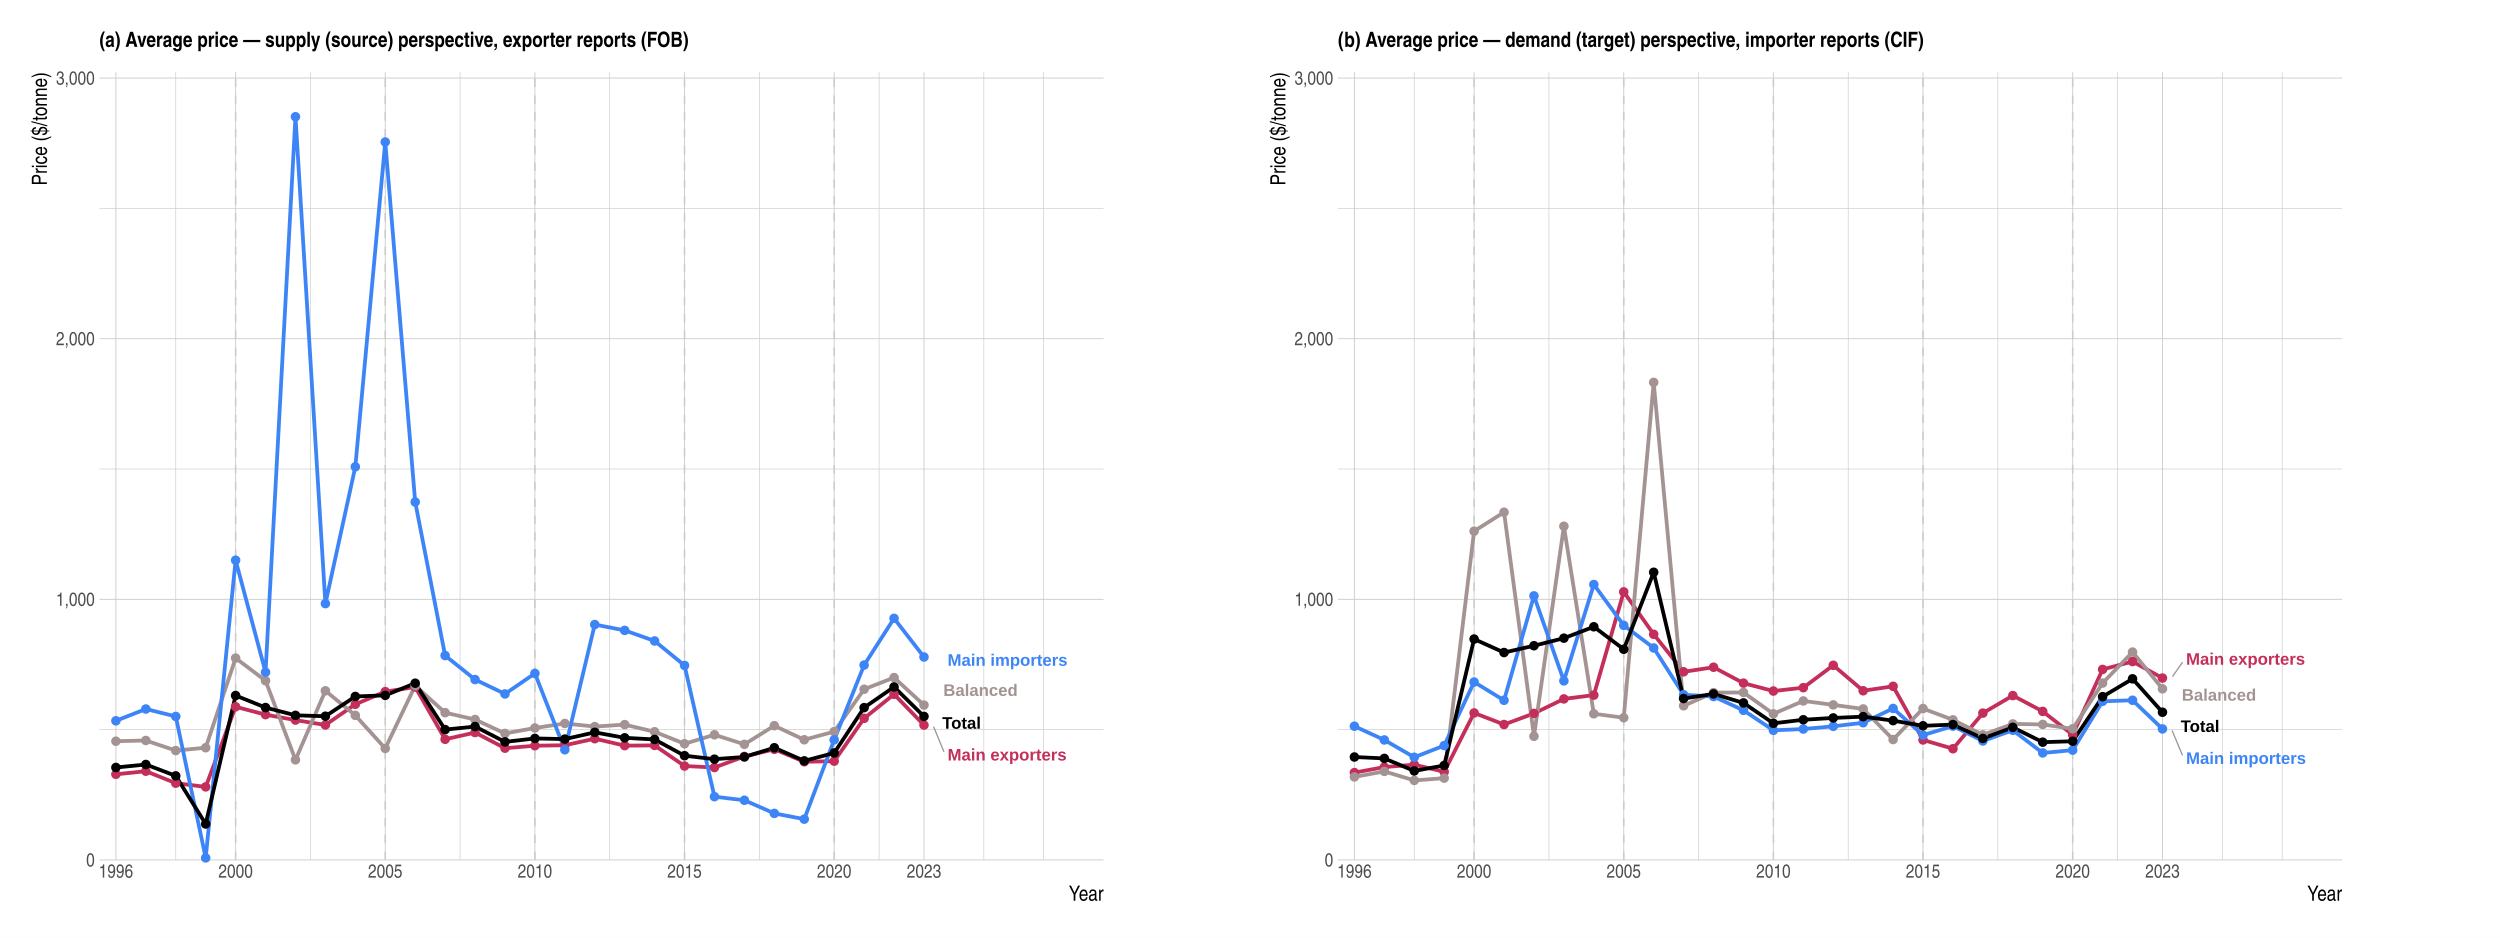
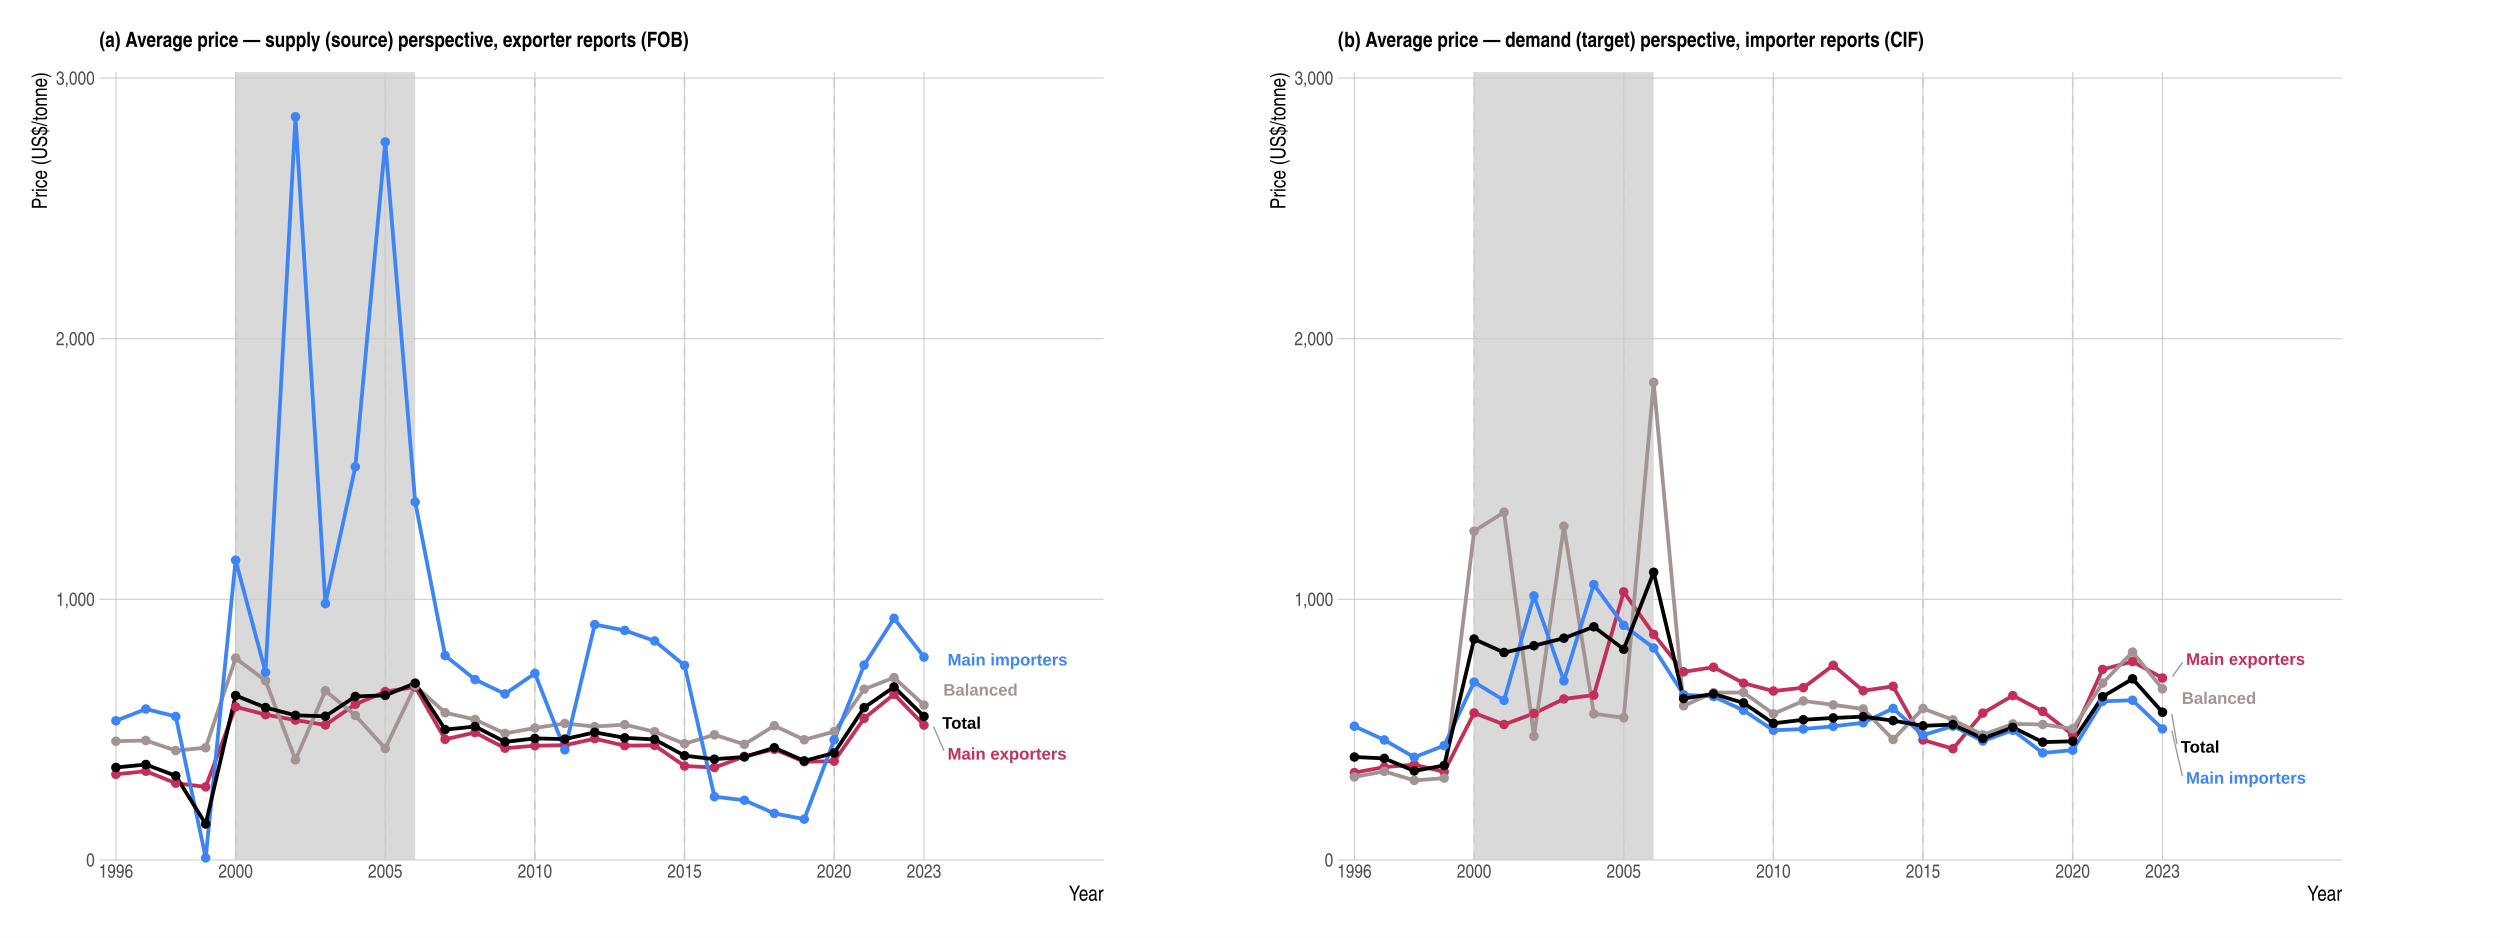
<svg xmlns="http://www.w3.org/2000/svg" class="svglite" width="1190.40pt" height="446.40pt" viewBox="0 0 1190.40 446.40">
  <defs>
    <style type="text/css">
    .svglite line, .svglite polyline, .svglite polygon, .svglite path, .svglite rect, .svglite circle {
      fill: none;
      stroke: #000000;
      stroke-linecap: round;
      stroke-linejoin: round;
      stroke-miterlimit: 10.00;
    }
    .svglite text {
      white-space: pre;
    }
  </style>
  </defs>
  <rect width="100%" height="100%" style="stroke: none; fill: #FFFFFF;" />
  <defs>
    <clipPath id="cpMC4wMHwxMTkwLjQwfDAuMDB8NDQ2LjQw">
      <rect x="0.00" y="0.00" width="1190.40" height="446.40" />
    </clipPath>
  </defs>
  <g clip-path="url(#cpMC4wMHwxMTkwLjQwfDAuMDB8NDQ2LjQw)">
    <rect x="0.00" y="0.00" width="1190.40" height="446.40" style="stroke-width: 1.07; stroke: #FFFFFF; fill: #FFFFFF;" />
  </g>
  <defs>
    <clipPath id="cpNDcuMzV8MTExNS4xOHwzNC4zNnw0MDkuNDY=">
      <rect x="47.35" y="34.36" width="1067.83" height="375.10" />
    </clipPath>
  </defs>
  <g clip-path="url(#cpNDcuMzV8MTExNS4xOHwzNC4zNnw0MDkuNDY=)">
</g>
  <g clip-path="url(#cpMC4wMHwxMTkwLjQwfDAuMDB8NDQ2LjQw)">
</g>
  <defs>
    <clipPath id="cpNS40OHw1OTUuMjB8NS40OHw0NDAuOTI=">
      <rect x="5.48" y="5.48" width="589.72" height="435.44" />
    </clipPath>
  </defs>
  <g clip-path="url(#cpNS40OHw1OTUuMjB8NS40OHw0NDAuOTI=)">
</g>
  <g clip-path="url(#cpMC4wMHwxMTkwLjQwfDAuMDB8NDQ2LjQw)">
</g>
  <defs>
    <clipPath id="cpNTk1LjIwfDExODQuOTJ8NS40OHw0NDAuOTI=">
      <rect x="595.20" y="5.48" width="589.72" height="435.44" />
    </clipPath>
  </defs>
  <g clip-path="url(#cpNTk1LjIwfDExODQuOTJ8NS40OHw0NDAuOTI=)">
</g>
  <g clip-path="url(#cpMC4wMHwxMTkwLjQwfDAuMDB8NDQ2LjQw)">
-     <polyline points="47.35,347.41 525.46,347.41 " style="stroke-width: 0.32; stroke: #CCCCCC; stroke-linecap: butt;" />
-     <polyline points="47.35,223.32 525.46,223.32 " style="stroke-width: 0.32; stroke: #CCCCCC; stroke-linecap: butt;" />
-     <polyline points="47.35,99.23 525.46,99.23 " style="stroke-width: 0.32; stroke: #CCCCCC; stroke-linecap: butt;" />
-     <polyline points="83.69,409.46 83.69,34.36 " style="stroke-width: 0.32; stroke: #CCCCCC; stroke-linecap: butt;" />
-     <polyline points="147.82,409.46 147.82,34.36 " style="stroke-width: 0.32; stroke: #CCCCCC; stroke-linecap: butt;" />
-     <polyline points="219.07,409.46 219.07,34.36 " style="stroke-width: 0.32; stroke: #CCCCCC; stroke-linecap: butt;" />
-     <polyline points="290.32,409.46 290.32,34.36 " style="stroke-width: 0.32; stroke: #CCCCCC; stroke-linecap: butt;" />
-     <polyline points="361.58,409.46 361.58,34.36 " style="stroke-width: 0.32; stroke: #CCCCCC; stroke-linecap: butt;" />
-     <polyline points="418.58,409.46 418.58,34.36 " style="stroke-width: 0.32; stroke: #CCCCCC; stroke-linecap: butt;" />
-     <polyline points="468.46,409.46 468.46,34.36 " style="stroke-width: 0.32; stroke: #CCCCCC; stroke-linecap: butt;" />
-     <polyline points="496.96,409.46 496.96,34.36 " style="stroke-width: 0.32; stroke: #CCCCCC; stroke-linecap: butt;" />
-     <polyline points="47.35,409.46 525.46,409.46 " style="stroke-width: 0.43; stroke: #CCCCCC; stroke-linecap: butt;" />
-     <polyline points="47.35,285.37 525.46,285.37 " style="stroke-width: 0.43; stroke: #CCCCCC; stroke-linecap: butt;" />
-     <polyline points="47.35,161.27 525.46,161.27 " style="stroke-width: 0.43; stroke: #CCCCCC; stroke-linecap: butt;" />
-     <polyline points="47.35,37.18 525.46,37.18 " style="stroke-width: 0.43; stroke: #CCCCCC; stroke-linecap: butt;" />
-     <polyline points="55.19,409.46 55.19,34.36 " style="stroke-width: 0.43; stroke: #CCCCCC; stroke-linecap: butt;" />
-     <polyline points="112.19,409.46 112.19,34.36 " style="stroke-width: 0.43; stroke: #CCCCCC; stroke-linecap: butt;" />
-     <polyline points="183.44,409.46 183.44,34.36 " style="stroke-width: 0.43; stroke: #CCCCCC; stroke-linecap: butt;" />
-     <polyline points="254.70,409.46 254.70,34.36 " style="stroke-width: 0.43; stroke: #CCCCCC; stroke-linecap: butt;" />
-     <polyline points="325.95,409.46 325.95,34.36 " style="stroke-width: 0.43; stroke: #CCCCCC; stroke-linecap: butt;" />
-     <polyline points="397.21,409.46 397.21,34.36 " style="stroke-width: 0.43; stroke: #CCCCCC; stroke-linecap: butt;" />
-     <polyline points="439.96,409.46 439.96,34.36 " style="stroke-width: 0.43; stroke: #CCCCCC; stroke-linecap: butt;" />
+     <rect x="112.19" y="34.36" width="85.50" height="375.10" style="stroke-width: 1.07; stroke: none; stroke-linecap: butt; stroke-linejoin: miter; fill: #D9D9D9;" />
+     <line x1="47.35" y1="409.46" x2="525.46" y2="409.46" style="stroke-width: 0.53; stroke: #CCCCCC; stroke-linecap: butt;" />
+     <line x1="47.35" y1="285.37" x2="525.46" y2="285.37" style="stroke-width: 0.53; stroke: #CCCCCC; stroke-linecap: butt;" />
+     <line x1="47.35" y1="161.27" x2="525.46" y2="161.27" style="stroke-width: 0.53; stroke: #CCCCCC; stroke-linecap: butt;" />
+     <line x1="47.35" y1="37.18" x2="525.46" y2="37.18" style="stroke-width: 0.53; stroke: #CCCCCC; stroke-linecap: butt;" />
+     <line x1="55.19" y1="409.46" x2="55.19" y2="34.36" style="stroke-width: 0.53; stroke: #CCCCCC; stroke-linecap: butt;" />
+     <line x1="112.19" y1="409.46" x2="112.19" y2="34.36" style="stroke-width: 0.53; stroke: #CCCCCC; stroke-linecap: butt;" />
+     <line x1="183.44" y1="409.46" x2="183.44" y2="34.36" style="stroke-width: 0.53; stroke: #CCCCCC; stroke-linecap: butt;" />
+     <line x1="254.70" y1="409.46" x2="254.70" y2="34.36" style="stroke-width: 0.53; stroke: #CCCCCC; stroke-linecap: butt;" />
+     <line x1="325.95" y1="409.46" x2="325.95" y2="34.36" style="stroke-width: 0.53; stroke: #CCCCCC; stroke-linecap: butt;" />
+     <line x1="397.21" y1="409.46" x2="397.21" y2="34.36" style="stroke-width: 0.53; stroke: #CCCCCC; stroke-linecap: butt;" />
+     <line x1="439.96" y1="409.46" x2="439.96" y2="34.36" style="stroke-width: 0.53; stroke: #CCCCCC; stroke-linecap: butt;" />
    <line x1="112.19" y1="409.46" x2="112.19" y2="34.36" style="stroke-width: 0.75; stroke: #CCCCCC; stroke-dasharray: 4.00,4.00; stroke-linecap: butt;" />
    <line x1="183.44" y1="409.46" x2="183.44" y2="34.36" style="stroke-width: 0.75; stroke: #CCCCCC; stroke-dasharray: 4.00,4.00; stroke-linecap: butt;" />
    <line x1="254.70" y1="409.46" x2="254.70" y2="34.36" style="stroke-width: 0.75; stroke: #CCCCCC; stroke-dasharray: 4.00,4.00; stroke-linecap: butt;" />
    <line x1="325.95" y1="409.46" x2="325.95" y2="34.36" style="stroke-width: 0.75; stroke: #CCCCCC; stroke-dasharray: 4.00,4.00; stroke-linecap: butt;" />
    <line x1="397.21" y1="409.46" x2="397.21" y2="34.36" style="stroke-width: 0.75; stroke: #CCCCCC; stroke-dasharray: 4.00,4.00; stroke-linecap: butt;" />
    <polyline points="55.19,368.68 69.44,367.21 83.69,372.92 97.94,374.68 112.19,336.54 126.44,340.29 140.69,342.87 154.94,345.21 169.19,335.35 183.44,329.33 197.70,327.13 211.95,352.02 226.20,348.80 240.45,356.26 254.70,355.08 268.95,354.85 283.20,351.74 297.45,355.04 311.70,354.93 325.95,364.75 340.20,365.46 354.45,360.20 368.70,356.76 382.95,362.72 397.21,362.44 411.46,342.04 425.71,330.58 439.96,345.25 " style="stroke-width: 1.81; stroke: #C32E5A; stroke-linecap: butt;" />
    <polyline points="55.19,352.94 69.44,352.58 83.69,357.40 97.94,356.03 112.19,313.36 126.44,324.13 140.69,361.80 154.94,328.93 169.19,340.63 183.44,356.37 197.70,326.50 211.95,339.35 226.20,342.60 240.45,349.24 254.70,346.64 268.95,344.48 283.20,345.97 297.45,345.03 311.70,348.43 325.95,354.15 340.20,349.87 354.45,354.42 368.70,345.55 382.95,352.25 397.21,348.35 411.46,328.19 425.71,322.64 439.96,335.74 " style="stroke-width: 1.81; stroke: #A49393; stroke-linecap: butt;" />
    <polyline points="55.19,343.22 69.44,337.60 83.69,341.15 97.94,408.49 112.19,266.75 126.44,320.10 140.69,55.59 154.94,287.42 169.19,222.27 183.44,67.61 197.70,239.03 211.95,312.15 226.20,323.58 240.45,330.42 254.70,320.65 268.95,357.00 283.20,297.39 297.45,300.17 311.70,305.20 325.95,316.85 340.20,379.35 354.45,381.05 368.70,387.31 382.95,390.05 397.21,352.28 411.46,316.69 425.71,294.43 439.96,312.84 " style="stroke-width: 1.81; stroke: #3D85F7; stroke-linecap: butt;" />
    <polyline points="55.19,365.44 69.44,364.02 83.69,369.44 97.94,392.35 112.19,331.18 126.44,336.91 140.69,340.62 154.94,341.04 169.19,331.62 183.44,331.11 197.70,325.32 211.95,347.41 226.20,345.94 240.45,353.25 254.70,351.61 268.95,351.93 283.20,348.72 297.45,351.32 311.70,352.10 325.95,359.83 340.20,361.49 354.45,360.43 368.70,356.05 382.95,362.29 397.21,358.53 411.46,336.95 425.71,327.09 439.96,341.12 " style="stroke-width: 1.81; stroke-linecap: butt;" />
    <circle cx="55.19" cy="368.68" r="2.27" style="stroke-width: 0.71; stroke: none; fill: #C32E5A;" />
    <circle cx="69.44" cy="367.21" r="2.27" style="stroke-width: 0.71; stroke: none; fill: #C32E5A;" />
    <circle cx="83.69" cy="372.92" r="2.27" style="stroke-width: 0.71; stroke: none; fill: #C32E5A;" />
    <circle cx="97.94" cy="374.68" r="2.27" style="stroke-width: 0.71; stroke: none; fill: #C32E5A;" />
    <circle cx="112.19" cy="336.54" r="2.27" style="stroke-width: 0.71; stroke: none; fill: #C32E5A;" />
    <circle cx="126.44" cy="340.29" r="2.27" style="stroke-width: 0.71; stroke: none; fill: #C32E5A;" />
    <circle cx="140.69" cy="342.87" r="2.27" style="stroke-width: 0.71; stroke: none; fill: #C32E5A;" />
    <circle cx="154.94" cy="345.21" r="2.27" style="stroke-width: 0.71; stroke: none; fill: #C32E5A;" />
    <circle cx="169.19" cy="335.35" r="2.27" style="stroke-width: 0.71; stroke: none; fill: #C32E5A;" />
    <circle cx="183.44" cy="329.33" r="2.27" style="stroke-width: 0.71; stroke: none; fill: #C32E5A;" />
    <circle cx="197.70" cy="327.13" r="2.27" style="stroke-width: 0.71; stroke: none; fill: #C32E5A;" />
    <circle cx="211.95" cy="352.02" r="2.27" style="stroke-width: 0.71; stroke: none; fill: #C32E5A;" />
    <circle cx="226.20" cy="348.80" r="2.27" style="stroke-width: 0.71; stroke: none; fill: #C32E5A;" />
    <circle cx="240.45" cy="356.26" r="2.27" style="stroke-width: 0.71; stroke: none; fill: #C32E5A;" />
    <circle cx="254.70" cy="355.08" r="2.27" style="stroke-width: 0.71; stroke: none; fill: #C32E5A;" />
    <circle cx="268.95" cy="354.85" r="2.27" style="stroke-width: 0.71; stroke: none; fill: #C32E5A;" />
    <circle cx="283.20" cy="351.74" r="2.27" style="stroke-width: 0.71; stroke: none; fill: #C32E5A;" />
    <circle cx="297.45" cy="355.04" r="2.27" style="stroke-width: 0.71; stroke: none; fill: #C32E5A;" />
    <circle cx="311.70" cy="354.93" r="2.27" style="stroke-width: 0.71; stroke: none; fill: #C32E5A;" />
    <circle cx="325.95" cy="364.75" r="2.27" style="stroke-width: 0.71; stroke: none; fill: #C32E5A;" />
    <circle cx="340.20" cy="365.46" r="2.27" style="stroke-width: 0.71; stroke: none; fill: #C32E5A;" />
    <circle cx="354.45" cy="360.20" r="2.27" style="stroke-width: 0.71; stroke: none; fill: #C32E5A;" />
    <circle cx="368.70" cy="356.76" r="2.27" style="stroke-width: 0.71; stroke: none; fill: #C32E5A;" />
    <circle cx="382.95" cy="362.72" r="2.27" style="stroke-width: 0.71; stroke: none; fill: #C32E5A;" />
    <circle cx="397.21" cy="362.44" r="2.27" style="stroke-width: 0.71; stroke: none; fill: #C32E5A;" />
    <circle cx="411.46" cy="342.04" r="2.27" style="stroke-width: 0.71; stroke: none; fill: #C32E5A;" />
    <circle cx="425.71" cy="330.58" r="2.27" style="stroke-width: 0.71; stroke: none; fill: #C32E5A;" />
    <circle cx="439.96" cy="345.25" r="2.27" style="stroke-width: 0.71; stroke: none; fill: #C32E5A;" />
    <circle cx="55.19" cy="352.94" r="2.27" style="stroke-width: 0.71; stroke: none; fill: #A49393;" />
    <circle cx="69.44" cy="352.58" r="2.27" style="stroke-width: 0.71; stroke: none; fill: #A49393;" />
    <circle cx="83.69" cy="357.40" r="2.27" style="stroke-width: 0.71; stroke: none; fill: #A49393;" />
    <circle cx="97.94" cy="356.03" r="2.27" style="stroke-width: 0.71; stroke: none; fill: #A49393;" />
    <circle cx="112.19" cy="313.36" r="2.27" style="stroke-width: 0.71; stroke: none; fill: #A49393;" />
    <circle cx="126.44" cy="324.13" r="2.27" style="stroke-width: 0.71; stroke: none; fill: #A49393;" />
    <circle cx="140.69" cy="361.80" r="2.27" style="stroke-width: 0.71; stroke: none; fill: #A49393;" />
    <circle cx="154.94" cy="328.93" r="2.27" style="stroke-width: 0.71; stroke: none; fill: #A49393;" />
    <circle cx="169.19" cy="340.63" r="2.27" style="stroke-width: 0.71; stroke: none; fill: #A49393;" />
    <circle cx="183.44" cy="356.37" r="2.27" style="stroke-width: 0.71; stroke: none; fill: #A49393;" />
    <circle cx="197.70" cy="326.50" r="2.27" style="stroke-width: 0.71; stroke: none; fill: #A49393;" />
    <circle cx="211.95" cy="339.35" r="2.27" style="stroke-width: 0.71; stroke: none; fill: #A49393;" />
    <circle cx="226.20" cy="342.60" r="2.27" style="stroke-width: 0.71; stroke: none; fill: #A49393;" />
    <circle cx="240.45" cy="349.24" r="2.27" style="stroke-width: 0.71; stroke: none; fill: #A49393;" />
    <circle cx="254.70" cy="346.64" r="2.27" style="stroke-width: 0.71; stroke: none; fill: #A49393;" />
    <circle cx="268.95" cy="344.48" r="2.27" style="stroke-width: 0.71; stroke: none; fill: #A49393;" />
    <circle cx="283.20" cy="345.97" r="2.27" style="stroke-width: 0.71; stroke: none; fill: #A49393;" />
    <circle cx="297.45" cy="345.03" r="2.27" style="stroke-width: 0.71; stroke: none; fill: #A49393;" />
    <circle cx="311.70" cy="348.43" r="2.27" style="stroke-width: 0.71; stroke: none; fill: #A49393;" />
    <circle cx="325.95" cy="354.15" r="2.27" style="stroke-width: 0.71; stroke: none; fill: #A49393;" />
    <circle cx="340.20" cy="349.87" r="2.27" style="stroke-width: 0.71; stroke: none; fill: #A49393;" />
    <circle cx="354.45" cy="354.42" r="2.27" style="stroke-width: 0.71; stroke: none; fill: #A49393;" />
    <circle cx="368.70" cy="345.55" r="2.27" style="stroke-width: 0.71; stroke: none; fill: #A49393;" />
    <circle cx="382.95" cy="352.25" r="2.27" style="stroke-width: 0.71; stroke: none; fill: #A49393;" />
    <circle cx="397.21" cy="348.35" r="2.27" style="stroke-width: 0.71; stroke: none; fill: #A49393;" />
    <circle cx="411.46" cy="328.19" r="2.27" style="stroke-width: 0.71; stroke: none; fill: #A49393;" />
    <circle cx="425.71" cy="322.64" r="2.27" style="stroke-width: 0.71; stroke: none; fill: #A49393;" />
    <circle cx="439.96" cy="335.74" r="2.27" style="stroke-width: 0.71; stroke: none; fill: #A49393;" />
    <circle cx="55.19" cy="343.22" r="2.27" style="stroke-width: 0.71; stroke: none; fill: #3D85F7;" />
    <circle cx="69.44" cy="337.60" r="2.27" style="stroke-width: 0.71; stroke: none; fill: #3D85F7;" />
    <circle cx="83.69" cy="341.15" r="2.27" style="stroke-width: 0.71; stroke: none; fill: #3D85F7;" />
    <circle cx="97.94" cy="408.49" r="2.27" style="stroke-width: 0.71; stroke: none; fill: #3D85F7;" />
    <circle cx="112.19" cy="266.75" r="2.27" style="stroke-width: 0.71; stroke: none; fill: #3D85F7;" />
    <circle cx="126.44" cy="320.10" r="2.27" style="stroke-width: 0.71; stroke: none; fill: #3D85F7;" />
    <circle cx="140.69" cy="55.59" r="2.27" style="stroke-width: 0.71; stroke: none; fill: #3D85F7;" />
    <circle cx="154.94" cy="287.42" r="2.27" style="stroke-width: 0.71; stroke: none; fill: #3D85F7;" />
    <circle cx="169.19" cy="222.27" r="2.27" style="stroke-width: 0.71; stroke: none; fill: #3D85F7;" />
    <circle cx="183.44" cy="67.61" r="2.27" style="stroke-width: 0.71; stroke: none; fill: #3D85F7;" />
    <circle cx="197.70" cy="239.03" r="2.27" style="stroke-width: 0.71; stroke: none; fill: #3D85F7;" />
    <circle cx="211.95" cy="312.15" r="2.27" style="stroke-width: 0.71; stroke: none; fill: #3D85F7;" />
    <circle cx="226.20" cy="323.58" r="2.27" style="stroke-width: 0.71; stroke: none; fill: #3D85F7;" />
    <circle cx="240.45" cy="330.42" r="2.27" style="stroke-width: 0.71; stroke: none; fill: #3D85F7;" />
    <circle cx="254.70" cy="320.65" r="2.27" style="stroke-width: 0.71; stroke: none; fill: #3D85F7;" />
    <circle cx="268.95" cy="357.00" r="2.27" style="stroke-width: 0.71; stroke: none; fill: #3D85F7;" />
    <circle cx="283.20" cy="297.39" r="2.27" style="stroke-width: 0.71; stroke: none; fill: #3D85F7;" />
    <circle cx="297.45" cy="300.17" r="2.27" style="stroke-width: 0.71; stroke: none; fill: #3D85F7;" />
    <circle cx="311.70" cy="305.20" r="2.27" style="stroke-width: 0.71; stroke: none; fill: #3D85F7;" />
    <circle cx="325.95" cy="316.85" r="2.27" style="stroke-width: 0.71; stroke: none; fill: #3D85F7;" />
    <circle cx="340.20" cy="379.35" r="2.27" style="stroke-width: 0.71; stroke: none; fill: #3D85F7;" />
    <circle cx="354.45" cy="381.05" r="2.27" style="stroke-width: 0.71; stroke: none; fill: #3D85F7;" />
    <circle cx="368.70" cy="387.31" r="2.27" style="stroke-width: 0.71; stroke: none; fill: #3D85F7;" />
    <circle cx="382.95" cy="390.05" r="2.27" style="stroke-width: 0.71; stroke: none; fill: #3D85F7;" />
    <circle cx="397.21" cy="352.28" r="2.27" style="stroke-width: 0.71; stroke: none; fill: #3D85F7;" />
    <circle cx="411.46" cy="316.69" r="2.27" style="stroke-width: 0.71; stroke: none; fill: #3D85F7;" />
    <circle cx="425.71" cy="294.43" r="2.27" style="stroke-width: 0.71; stroke: none; fill: #3D85F7;" />
    <circle cx="439.96" cy="312.84" r="2.27" style="stroke-width: 0.71; stroke: none; fill: #3D85F7;" />
    <circle cx="55.19" cy="365.44" r="2.27" style="stroke-width: 0.71; stroke: none; fill: #000000;" />
    <circle cx="69.44" cy="364.02" r="2.27" style="stroke-width: 0.71; stroke: none; fill: #000000;" />
    <circle cx="83.69" cy="369.44" r="2.27" style="stroke-width: 0.71; stroke: none; fill: #000000;" />
    <circle cx="97.94" cy="392.35" r="2.27" style="stroke-width: 0.71; stroke: none; fill: #000000;" />
    <circle cx="112.19" cy="331.18" r="2.27" style="stroke-width: 0.71; stroke: none; fill: #000000;" />
    <circle cx="126.44" cy="336.91" r="2.27" style="stroke-width: 0.71; stroke: none; fill: #000000;" />
    <circle cx="140.69" cy="340.62" r="2.27" style="stroke-width: 0.71; stroke: none; fill: #000000;" />
    <circle cx="154.94" cy="341.04" r="2.27" style="stroke-width: 0.71; stroke: none; fill: #000000;" />
    <circle cx="169.19" cy="331.62" r="2.27" style="stroke-width: 0.71; stroke: none; fill: #000000;" />
    <circle cx="183.44" cy="331.11" r="2.27" style="stroke-width: 0.71; stroke: none; fill: #000000;" />
    <circle cx="197.70" cy="325.32" r="2.27" style="stroke-width: 0.71; stroke: none; fill: #000000;" />
    <circle cx="211.95" cy="347.41" r="2.27" style="stroke-width: 0.71; stroke: none; fill: #000000;" />
    <circle cx="226.20" cy="345.94" r="2.27" style="stroke-width: 0.71; stroke: none; fill: #000000;" />
    <circle cx="240.45" cy="353.25" r="2.27" style="stroke-width: 0.71; stroke: none; fill: #000000;" />
    <circle cx="254.70" cy="351.61" r="2.27" style="stroke-width: 0.71; stroke: none; fill: #000000;" />
    <circle cx="268.95" cy="351.93" r="2.27" style="stroke-width: 0.71; stroke: none; fill: #000000;" />
    <circle cx="283.20" cy="348.72" r="2.27" style="stroke-width: 0.71; stroke: none; fill: #000000;" />
    <circle cx="297.45" cy="351.32" r="2.27" style="stroke-width: 0.71; stroke: none; fill: #000000;" />
    <circle cx="311.70" cy="352.10" r="2.27" style="stroke-width: 0.71; stroke: none; fill: #000000;" />
    <circle cx="325.95" cy="359.83" r="2.27" style="stroke-width: 0.71; stroke: none; fill: #000000;" />
    <circle cx="340.20" cy="361.49" r="2.27" style="stroke-width: 0.71; stroke: none; fill: #000000;" />
    <circle cx="354.45" cy="360.43" r="2.27" style="stroke-width: 0.71; stroke: none; fill: #000000;" />
    <circle cx="368.70" cy="356.05" r="2.27" style="stroke-width: 0.71; stroke: none; fill: #000000;" />
    <circle cx="382.95" cy="362.29" r="2.27" style="stroke-width: 0.71; stroke: none; fill: #000000;" />
    <circle cx="397.21" cy="358.53" r="2.27" style="stroke-width: 0.71; stroke: none; fill: #000000;" />
    <circle cx="411.46" cy="336.95" r="2.27" style="stroke-width: 0.71; stroke: none; fill: #000000;" />
    <circle cx="425.71" cy="327.09" r="2.27" style="stroke-width: 0.71; stroke: none; fill: #000000;" />
    <circle cx="439.96" cy="341.12" r="2.27" style="stroke-width: 0.71; stroke: none; fill: #000000;" />
-     <line x1="449.39" y1="357.78" x2="444.63" y2="346.22" style="stroke-width: 0.64; stroke: #999999;" />
-     <text x="451.19" y="362.12" style="font-size: 7.97px; font-weight: bold;fill: #C32E5A; font-family: &quot;Liberation Sans&quot;;" textLength="67.92px" lengthAdjust="spacingAndGlyphs">Main exporters</text>
-     <text x="449.16" y="331.38" style="font-size: 7.97px; font-weight: bold;fill: #A49393; font-family: &quot;Liberation Sans&quot;;" textLength="41.00px" lengthAdjust="spacingAndGlyphs">Balanced</text>
-     <text x="451.19" y="317.03" style="font-size: 7.97px; font-weight: bold;fill: #3D85F7; font-family: &quot;Liberation Sans&quot;;" textLength="68.41px" lengthAdjust="spacingAndGlyphs">Main importers</text>
+     <line x1="449.39" y1="357.31" x2="444.65" y2="346.22" style="stroke-width: 0.64; stroke: #999999;" />
+     <text x="451.19" y="361.68" style="font-size: 7.97px; font-weight: bold;fill: #C32E5A; font-family: &quot;Liberation Sans&quot;;" textLength="67.92px" lengthAdjust="spacingAndGlyphs">Main exporters</text>
+     <text x="449.16" y="331.23" style="font-size: 7.97px; font-weight: bold;fill: #A49393; font-family: &quot;Liberation Sans&quot;;" textLength="41.00px" lengthAdjust="spacingAndGlyphs">Balanced</text>
+     <text x="451.19" y="316.88" style="font-size: 7.97px; font-weight: bold;fill: #3D85F7; font-family: &quot;Liberation Sans&quot;;" textLength="68.41px" lengthAdjust="spacingAndGlyphs">Main importers</text>
    <text x="448.64" y="347.00" style="font-size: 7.97px; font-weight: bold; font-family: &quot;Liberation Sans&quot;;" textLength="21.74px" lengthAdjust="spacingAndGlyphs">Total</text>
    <text x="45.11" y="412.56" text-anchor="end" style="font-size: 9.00px;fill: #4D4D4D; font-family: &quot;Liberation Sans Narrow&quot;;" textLength="4.10px" lengthAdjust="spacingAndGlyphs">0</text>
    <text x="45.11" y="288.46" text-anchor="end" style="font-size: 9.00px;fill: #4D4D4D; font-family: &quot;Liberation Sans Narrow&quot;;" textLength="18.47px" lengthAdjust="spacingAndGlyphs">1,000</text>
    <text x="45.11" y="164.37" text-anchor="end" style="font-size: 9.00px;fill: #4D4D4D; font-family: &quot;Liberation Sans Narrow&quot;;" textLength="18.47px" lengthAdjust="spacingAndGlyphs">2,000</text>
    <text x="45.11" y="40.28" text-anchor="end" style="font-size: 9.00px;fill: #4D4D4D; font-family: &quot;Liberation Sans Narrow&quot;;" textLength="18.47px" lengthAdjust="spacingAndGlyphs">3,000</text>
    <text x="55.19" y="417.89" text-anchor="middle" style="font-size: 9.00px;fill: #4D4D4D; font-family: &quot;Liberation Sans Narrow&quot;;" textLength="16.42px" lengthAdjust="spacingAndGlyphs">1996</text>
    <text x="112.19" y="417.89" text-anchor="middle" style="font-size: 9.00px;fill: #4D4D4D; font-family: &quot;Liberation Sans Narrow&quot;;" textLength="16.42px" lengthAdjust="spacingAndGlyphs">2000</text>
    <text x="183.44" y="417.89" text-anchor="middle" style="font-size: 9.00px;fill: #4D4D4D; font-family: &quot;Liberation Sans Narrow&quot;;" textLength="16.42px" lengthAdjust="spacingAndGlyphs">2005</text>
    <text x="254.70" y="417.89" text-anchor="middle" style="font-size: 9.00px;fill: #4D4D4D; font-family: &quot;Liberation Sans Narrow&quot;;" textLength="16.42px" lengthAdjust="spacingAndGlyphs">2010</text>
    <text x="325.95" y="417.89" text-anchor="middle" style="font-size: 9.00px;fill: #4D4D4D; font-family: &quot;Liberation Sans Narrow&quot;;" textLength="16.42px" lengthAdjust="spacingAndGlyphs">2015</text>
    <text x="397.21" y="417.89" text-anchor="middle" style="font-size: 9.00px;fill: #4D4D4D; font-family: &quot;Liberation Sans Narrow&quot;;" textLength="16.42px" lengthAdjust="spacingAndGlyphs">2020</text>
    <text x="439.96" y="417.89" text-anchor="middle" style="font-size: 9.00px;fill: #4D4D4D; font-family: &quot;Liberation Sans Narrow&quot;;" textLength="16.42px" lengthAdjust="spacingAndGlyphs">2023</text>
    <text x="525.46" y="428.88" text-anchor="end" style="font-size: 10.00px; font-family: &quot;Liberation Sans Narrow&quot;;" textLength="16.57px" lengthAdjust="spacingAndGlyphs">Year</text>
-     <text transform="translate(22.33,34.36) rotate(-90)" text-anchor="end" style="font-size: 10.00px; font-family: &quot;Liberation Sans Narrow&quot;;" textLength="53.78px" lengthAdjust="spacingAndGlyphs">Price ($/tonne)</text>
+     <text transform="translate(22.33,34.36) rotate(-90)" text-anchor="end" style="font-size: 10.00px; font-family: &quot;Liberation Sans Narrow&quot;;" textLength="65.17px" lengthAdjust="spacingAndGlyphs">Price (US$/tonne)</text>
    <text x="47.35" y="22.33" style="font-size: 10.00px; font-weight: bold; font-family: &quot;Liberation Sans Narrow&quot;;" textLength="280.56px" lengthAdjust="spacingAndGlyphs">(a) Average price — supply (source) perspective, exporter reports (FOB)</text>
-     <polyline points="637.07,347.41 1115.18,347.41 " style="stroke-width: 0.32; stroke: #CCCCCC; stroke-linecap: butt;" />
-     <polyline points="637.07,223.32 1115.18,223.32 " style="stroke-width: 0.32; stroke: #CCCCCC; stroke-linecap: butt;" />
-     <polyline points="637.07,99.23 1115.18,99.23 " style="stroke-width: 0.32; stroke: #CCCCCC; stroke-linecap: butt;" />
-     <polyline points="673.41,409.46 673.41,34.36 " style="stroke-width: 0.32; stroke: #CCCCCC; stroke-linecap: butt;" />
-     <polyline points="737.54,409.46 737.54,34.36 " style="stroke-width: 0.32; stroke: #CCCCCC; stroke-linecap: butt;" />
-     <polyline points="808.79,409.46 808.79,34.36 " style="stroke-width: 0.32; stroke: #CCCCCC; stroke-linecap: butt;" />
-     <polyline points="880.05,409.46 880.05,34.36 " style="stroke-width: 0.32; stroke: #CCCCCC; stroke-linecap: butt;" />
-     <polyline points="951.30,409.46 951.30,34.36 " style="stroke-width: 0.32; stroke: #CCCCCC; stroke-linecap: butt;" />
-     <polyline points="1008.30,409.46 1008.30,34.36 " style="stroke-width: 0.32; stroke: #CCCCCC; stroke-linecap: butt;" />
-     <polyline points="1058.18,409.46 1058.18,34.36 " style="stroke-width: 0.32; stroke: #CCCCCC; stroke-linecap: butt;" />
-     <polyline points="1086.68,409.46 1086.68,34.36 " style="stroke-width: 0.32; stroke: #CCCCCC; stroke-linecap: butt;" />
-     <polyline points="637.07,409.46 1115.18,409.46 " style="stroke-width: 0.43; stroke: #CCCCCC; stroke-linecap: butt;" />
-     <polyline points="637.07,285.37 1115.18,285.37 " style="stroke-width: 0.43; stroke: #CCCCCC; stroke-linecap: butt;" />
-     <polyline points="637.07,161.27 1115.18,161.27 " style="stroke-width: 0.43; stroke: #CCCCCC; stroke-linecap: butt;" />
-     <polyline points="637.07,37.18 1115.18,37.18 " style="stroke-width: 0.43; stroke: #CCCCCC; stroke-linecap: butt;" />
-     <polyline points="644.91,409.46 644.91,34.36 " style="stroke-width: 0.43; stroke: #CCCCCC; stroke-linecap: butt;" />
-     <polyline points="701.91,409.46 701.91,34.36 " style="stroke-width: 0.43; stroke: #CCCCCC; stroke-linecap: butt;" />
-     <polyline points="773.16,409.46 773.16,34.36 " style="stroke-width: 0.43; stroke: #CCCCCC; stroke-linecap: butt;" />
-     <polyline points="844.42,409.46 844.42,34.36 " style="stroke-width: 0.43; stroke: #CCCCCC; stroke-linecap: butt;" />
-     <polyline points="915.67,409.46 915.67,34.36 " style="stroke-width: 0.43; stroke: #CCCCCC; stroke-linecap: butt;" />
-     <polyline points="986.93,409.46 986.93,34.36 " style="stroke-width: 0.43; stroke: #CCCCCC; stroke-linecap: butt;" />
-     <polyline points="1029.68,409.46 1029.68,34.36 " style="stroke-width: 0.43; stroke: #CCCCCC; stroke-linecap: butt;" />
+     <rect x="701.91" y="34.36" width="85.50" height="375.10" style="stroke-width: 1.07; stroke: none; stroke-linecap: butt; stroke-linejoin: miter; fill: #D9D9D9;" />
+     <line x1="637.07" y1="409.46" x2="1115.18" y2="409.46" style="stroke-width: 0.53; stroke: #CCCCCC; stroke-linecap: butt;" />
+     <line x1="637.07" y1="285.37" x2="1115.18" y2="285.37" style="stroke-width: 0.53; stroke: #CCCCCC; stroke-linecap: butt;" />
+     <line x1="637.07" y1="161.27" x2="1115.18" y2="161.27" style="stroke-width: 0.53; stroke: #CCCCCC; stroke-linecap: butt;" />
+     <line x1="637.07" y1="37.18" x2="1115.18" y2="37.18" style="stroke-width: 0.53; stroke: #CCCCCC; stroke-linecap: butt;" />
+     <line x1="644.91" y1="409.46" x2="644.91" y2="34.36" style="stroke-width: 0.53; stroke: #CCCCCC; stroke-linecap: butt;" />
+     <line x1="701.91" y1="409.46" x2="701.91" y2="34.36" style="stroke-width: 0.53; stroke: #CCCCCC; stroke-linecap: butt;" />
+     <line x1="773.16" y1="409.46" x2="773.16" y2="34.36" style="stroke-width: 0.53; stroke: #CCCCCC; stroke-linecap: butt;" />
+     <line x1="844.42" y1="409.46" x2="844.42" y2="34.36" style="stroke-width: 0.53; stroke: #CCCCCC; stroke-linecap: butt;" />
+     <line x1="915.67" y1="409.46" x2="915.67" y2="34.36" style="stroke-width: 0.53; stroke: #CCCCCC; stroke-linecap: butt;" />
+     <line x1="986.93" y1="409.46" x2="986.93" y2="34.36" style="stroke-width: 0.53; stroke: #CCCCCC; stroke-linecap: butt;" />
+     <line x1="1029.68" y1="409.46" x2="1029.68" y2="34.36" style="stroke-width: 0.53; stroke: #CCCCCC; stroke-linecap: butt;" />
    <line x1="701.91" y1="409.46" x2="701.91" y2="34.36" style="stroke-width: 0.75; stroke: #CCCCCC; stroke-dasharray: 4.00,4.00; stroke-linecap: butt;" />
    <line x1="773.16" y1="409.46" x2="773.16" y2="34.36" style="stroke-width: 0.75; stroke: #CCCCCC; stroke-dasharray: 4.00,4.00; stroke-linecap: butt;" />
    <line x1="844.42" y1="409.46" x2="844.42" y2="34.36" style="stroke-width: 0.75; stroke: #CCCCCC; stroke-dasharray: 4.00,4.00; stroke-linecap: butt;" />
    <line x1="915.67" y1="409.46" x2="915.67" y2="34.36" style="stroke-width: 0.75; stroke: #CCCCCC; stroke-dasharray: 4.00,4.00; stroke-linecap: butt;" />
    <line x1="986.93" y1="409.46" x2="986.93" y2="34.36" style="stroke-width: 0.75; stroke: #CCCCCC; stroke-dasharray: 4.00,4.00; stroke-linecap: butt;" />
    <polyline points="644.91,367.88 659.16,365.26 673.41,364.09 687.66,367.52 701.91,339.47 716.16,344.99 730.41,339.70 744.66,332.79 758.91,330.99 773.16,281.83 787.42,302.03 801.67,319.89 815.92,317.71 830.17,325.29 844.42,329.05 858.67,327.45 872.92,316.79 887.17,328.91 901.42,326.79 915.67,352.34 929.92,356.52 944.17,339.55 958.42,331.20 972.67,338.74 986.93,349.88 1001.18,318.75 1015.43,314.99 1029.68,322.86 " style="stroke-width: 1.81; stroke: #C32E5A; stroke-linecap: butt;" />
    <polyline points="644.91,369.94 659.16,367.31 673.41,371.60 687.66,370.52 701.91,252.93 716.16,243.89 730.41,350.58 744.66,250.58 758.91,339.88 773.16,341.74 787.42,182.07 801.67,336.07 815.92,329.81 830.17,329.72 844.42,339.90 858.67,333.76 872.92,335.63 887.17,337.57 901.42,352.14 915.67,337.39 929.92,342.76 944.17,349.91 958.42,344.70 972.67,344.95 986.93,347.03 1001.18,325.25 1015.43,310.49 1029.68,327.98 " style="stroke-width: 1.81; stroke: #A49393; stroke-linecap: butt;" />
    <polyline points="644.91,345.79 659.16,352.34 673.41,360.58 687.66,355.01 701.91,324.77 716.16,333.46 730.41,283.73 744.66,324.21 758.91,278.33 773.16,297.77 787.42,308.53 801.67,330.80 815.92,331.66 830.17,338.22 844.42,347.75 858.67,347.14 872.92,345.84 887.17,344.14 901.42,337.33 915.67,350.03 929.92,345.74 944.17,352.83 958.42,347.71 972.67,358.52 986.93,357.19 1001.18,333.94 1015.43,333.43 1029.68,347.08 " style="stroke-width: 1.81; stroke: #3D85F7; stroke-linecap: butt;" />
    <polyline points="644.91,360.46 659.16,361.13 673.41,367.09 687.66,364.47 701.91,304.30 716.16,310.71 730.41,307.47 744.66,303.87 758.91,298.44 773.16,309.15 787.42,272.49 801.67,332.61 815.92,330.41 830.17,334.70 844.42,344.42 858.67,342.72 872.92,341.85 887.17,341.24 901.42,343.14 915.67,345.60 929.92,345.02 944.17,351.62 958.42,346.35 972.67,353.39 986.93,352.96 1001.18,331.73 1015.43,323.23 1029.68,339.14 " style="stroke-width: 1.81; stroke-linecap: butt;" />
    <circle cx="644.91" cy="367.88" r="2.27" style="stroke-width: 0.71; stroke: none; fill: #C32E5A;" />
    <circle cx="659.16" cy="365.26" r="2.27" style="stroke-width: 0.71; stroke: none; fill: #C32E5A;" />
    <circle cx="673.41" cy="364.09" r="2.27" style="stroke-width: 0.71; stroke: none; fill: #C32E5A;" />
    <circle cx="687.66" cy="367.52" r="2.27" style="stroke-width: 0.71; stroke: none; fill: #C32E5A;" />
    <circle cx="701.91" cy="339.47" r="2.27" style="stroke-width: 0.71; stroke: none; fill: #C32E5A;" />
    <circle cx="716.16" cy="344.99" r="2.27" style="stroke-width: 0.71; stroke: none; fill: #C32E5A;" />
    <circle cx="730.41" cy="339.70" r="2.27" style="stroke-width: 0.71; stroke: none; fill: #C32E5A;" />
    <circle cx="744.66" cy="332.79" r="2.27" style="stroke-width: 0.71; stroke: none; fill: #C32E5A;" />
    <circle cx="758.91" cy="330.99" r="2.27" style="stroke-width: 0.71; stroke: none; fill: #C32E5A;" />
    <circle cx="773.16" cy="281.83" r="2.27" style="stroke-width: 0.71; stroke: none; fill: #C32E5A;" />
    <circle cx="787.42" cy="302.03" r="2.27" style="stroke-width: 0.71; stroke: none; fill: #C32E5A;" />
    <circle cx="801.67" cy="319.89" r="2.27" style="stroke-width: 0.71; stroke: none; fill: #C32E5A;" />
    <circle cx="815.92" cy="317.71" r="2.27" style="stroke-width: 0.71; stroke: none; fill: #C32E5A;" />
    <circle cx="830.17" cy="325.29" r="2.27" style="stroke-width: 0.71; stroke: none; fill: #C32E5A;" />
    <circle cx="844.42" cy="329.05" r="2.27" style="stroke-width: 0.71; stroke: none; fill: #C32E5A;" />
    <circle cx="858.67" cy="327.45" r="2.27" style="stroke-width: 0.71; stroke: none; fill: #C32E5A;" />
    <circle cx="872.92" cy="316.79" r="2.27" style="stroke-width: 0.71; stroke: none; fill: #C32E5A;" />
    <circle cx="887.17" cy="328.91" r="2.27" style="stroke-width: 0.71; stroke: none; fill: #C32E5A;" />
    <circle cx="901.42" cy="326.79" r="2.27" style="stroke-width: 0.71; stroke: none; fill: #C32E5A;" />
    <circle cx="915.67" cy="352.34" r="2.27" style="stroke-width: 0.71; stroke: none; fill: #C32E5A;" />
    <circle cx="929.92" cy="356.52" r="2.27" style="stroke-width: 0.71; stroke: none; fill: #C32E5A;" />
    <circle cx="944.17" cy="339.55" r="2.27" style="stroke-width: 0.71; stroke: none; fill: #C32E5A;" />
    <circle cx="958.42" cy="331.20" r="2.27" style="stroke-width: 0.71; stroke: none; fill: #C32E5A;" />
    <circle cx="972.67" cy="338.74" r="2.27" style="stroke-width: 0.71; stroke: none; fill: #C32E5A;" />
    <circle cx="986.93" cy="349.88" r="2.27" style="stroke-width: 0.71; stroke: none; fill: #C32E5A;" />
    <circle cx="1001.18" cy="318.75" r="2.27" style="stroke-width: 0.71; stroke: none; fill: #C32E5A;" />
    <circle cx="1015.43" cy="314.99" r="2.27" style="stroke-width: 0.71; stroke: none; fill: #C32E5A;" />
    <circle cx="1029.68" cy="322.86" r="2.27" style="stroke-width: 0.71; stroke: none; fill: #C32E5A;" />
    <circle cx="644.91" cy="369.94" r="2.27" style="stroke-width: 0.71; stroke: none; fill: #A49393;" />
    <circle cx="659.16" cy="367.31" r="2.27" style="stroke-width: 0.71; stroke: none; fill: #A49393;" />
    <circle cx="673.41" cy="371.60" r="2.27" style="stroke-width: 0.71; stroke: none; fill: #A49393;" />
    <circle cx="687.66" cy="370.52" r="2.27" style="stroke-width: 0.71; stroke: none; fill: #A49393;" />
    <circle cx="701.91" cy="252.93" r="2.27" style="stroke-width: 0.71; stroke: none; fill: #A49393;" />
    <circle cx="716.16" cy="243.89" r="2.27" style="stroke-width: 0.71; stroke: none; fill: #A49393;" />
    <circle cx="730.41" cy="350.58" r="2.27" style="stroke-width: 0.71; stroke: none; fill: #A49393;" />
    <circle cx="744.66" cy="250.58" r="2.27" style="stroke-width: 0.71; stroke: none; fill: #A49393;" />
    <circle cx="758.91" cy="339.88" r="2.27" style="stroke-width: 0.71; stroke: none; fill: #A49393;" />
    <circle cx="773.16" cy="341.74" r="2.27" style="stroke-width: 0.71; stroke: none; fill: #A49393;" />
    <circle cx="787.42" cy="182.07" r="2.27" style="stroke-width: 0.71; stroke: none; fill: #A49393;" />
    <circle cx="801.67" cy="336.07" r="2.27" style="stroke-width: 0.71; stroke: none; fill: #A49393;" />
    <circle cx="815.92" cy="329.81" r="2.27" style="stroke-width: 0.71; stroke: none; fill: #A49393;" />
    <circle cx="830.17" cy="329.72" r="2.27" style="stroke-width: 0.71; stroke: none; fill: #A49393;" />
    <circle cx="844.42" cy="339.90" r="2.27" style="stroke-width: 0.71; stroke: none; fill: #A49393;" />
    <circle cx="858.67" cy="333.76" r="2.27" style="stroke-width: 0.71; stroke: none; fill: #A49393;" />
    <circle cx="872.92" cy="335.63" r="2.27" style="stroke-width: 0.71; stroke: none; fill: #A49393;" />
    <circle cx="887.17" cy="337.57" r="2.27" style="stroke-width: 0.71; stroke: none; fill: #A49393;" />
    <circle cx="901.42" cy="352.14" r="2.27" style="stroke-width: 0.71; stroke: none; fill: #A49393;" />
    <circle cx="915.67" cy="337.39" r="2.27" style="stroke-width: 0.71; stroke: none; fill: #A49393;" />
    <circle cx="929.92" cy="342.76" r="2.27" style="stroke-width: 0.71; stroke: none; fill: #A49393;" />
    <circle cx="944.17" cy="349.91" r="2.27" style="stroke-width: 0.71; stroke: none; fill: #A49393;" />
    <circle cx="958.42" cy="344.70" r="2.27" style="stroke-width: 0.71; stroke: none; fill: #A49393;" />
    <circle cx="972.67" cy="344.95" r="2.27" style="stroke-width: 0.71; stroke: none; fill: #A49393;" />
    <circle cx="986.93" cy="347.03" r="2.27" style="stroke-width: 0.71; stroke: none; fill: #A49393;" />
    <circle cx="1001.18" cy="325.25" r="2.27" style="stroke-width: 0.71; stroke: none; fill: #A49393;" />
    <circle cx="1015.43" cy="310.49" r="2.27" style="stroke-width: 0.71; stroke: none; fill: #A49393;" />
    <circle cx="1029.68" cy="327.98" r="2.27" style="stroke-width: 0.71; stroke: none; fill: #A49393;" />
    <circle cx="644.91" cy="345.79" r="2.27" style="stroke-width: 0.71; stroke: none; fill: #3D85F7;" />
    <circle cx="659.16" cy="352.34" r="2.27" style="stroke-width: 0.71; stroke: none; fill: #3D85F7;" />
    <circle cx="673.41" cy="360.58" r="2.27" style="stroke-width: 0.71; stroke: none; fill: #3D85F7;" />
    <circle cx="687.66" cy="355.01" r="2.27" style="stroke-width: 0.71; stroke: none; fill: #3D85F7;" />
    <circle cx="701.91" cy="324.77" r="2.27" style="stroke-width: 0.71; stroke: none; fill: #3D85F7;" />
    <circle cx="716.16" cy="333.46" r="2.27" style="stroke-width: 0.71; stroke: none; fill: #3D85F7;" />
    <circle cx="730.41" cy="283.73" r="2.27" style="stroke-width: 0.71; stroke: none; fill: #3D85F7;" />
    <circle cx="744.66" cy="324.21" r="2.27" style="stroke-width: 0.71; stroke: none; fill: #3D85F7;" />
    <circle cx="758.91" cy="278.33" r="2.27" style="stroke-width: 0.71; stroke: none; fill: #3D85F7;" />
    <circle cx="773.16" cy="297.77" r="2.27" style="stroke-width: 0.71; stroke: none; fill: #3D85F7;" />
    <circle cx="787.42" cy="308.53" r="2.27" style="stroke-width: 0.71; stroke: none; fill: #3D85F7;" />
    <circle cx="801.67" cy="330.80" r="2.27" style="stroke-width: 0.71; stroke: none; fill: #3D85F7;" />
    <circle cx="815.92" cy="331.66" r="2.27" style="stroke-width: 0.71; stroke: none; fill: #3D85F7;" />
    <circle cx="830.17" cy="338.22" r="2.27" style="stroke-width: 0.71; stroke: none; fill: #3D85F7;" />
    <circle cx="844.42" cy="347.75" r="2.27" style="stroke-width: 0.71; stroke: none; fill: #3D85F7;" />
    <circle cx="858.67" cy="347.14" r="2.27" style="stroke-width: 0.71; stroke: none; fill: #3D85F7;" />
    <circle cx="872.92" cy="345.84" r="2.27" style="stroke-width: 0.71; stroke: none; fill: #3D85F7;" />
    <circle cx="887.17" cy="344.14" r="2.27" style="stroke-width: 0.71; stroke: none; fill: #3D85F7;" />
    <circle cx="901.42" cy="337.33" r="2.27" style="stroke-width: 0.71; stroke: none; fill: #3D85F7;" />
    <circle cx="915.67" cy="350.03" r="2.27" style="stroke-width: 0.71; stroke: none; fill: #3D85F7;" />
    <circle cx="929.92" cy="345.74" r="2.27" style="stroke-width: 0.71; stroke: none; fill: #3D85F7;" />
    <circle cx="944.17" cy="352.83" r="2.27" style="stroke-width: 0.71; stroke: none; fill: #3D85F7;" />
    <circle cx="958.42" cy="347.71" r="2.27" style="stroke-width: 0.71; stroke: none; fill: #3D85F7;" />
    <circle cx="972.67" cy="358.52" r="2.27" style="stroke-width: 0.71; stroke: none; fill: #3D85F7;" />
    <circle cx="986.93" cy="357.19" r="2.27" style="stroke-width: 0.71; stroke: none; fill: #3D85F7;" />
    <circle cx="1001.18" cy="333.94" r="2.27" style="stroke-width: 0.71; stroke: none; fill: #3D85F7;" />
    <circle cx="1015.43" cy="333.43" r="2.27" style="stroke-width: 0.71; stroke: none; fill: #3D85F7;" />
    <circle cx="1029.68" cy="347.08" r="2.27" style="stroke-width: 0.71; stroke: none; fill: #3D85F7;" />
    <circle cx="644.91" cy="360.46" r="2.27" style="stroke-width: 0.71; stroke: none; fill: #000000;" />
    <circle cx="659.16" cy="361.13" r="2.27" style="stroke-width: 0.71; stroke: none; fill: #000000;" />
    <circle cx="673.41" cy="367.09" r="2.27" style="stroke-width: 0.71; stroke: none; fill: #000000;" />
    <circle cx="687.66" cy="364.47" r="2.27" style="stroke-width: 0.71; stroke: none; fill: #000000;" />
    <circle cx="701.91" cy="304.30" r="2.27" style="stroke-width: 0.71; stroke: none; fill: #000000;" />
    <circle cx="716.16" cy="310.71" r="2.27" style="stroke-width: 0.71; stroke: none; fill: #000000;" />
    <circle cx="730.41" cy="307.47" r="2.27" style="stroke-width: 0.71; stroke: none; fill: #000000;" />
    <circle cx="744.66" cy="303.87" r="2.27" style="stroke-width: 0.71; stroke: none; fill: #000000;" />
    <circle cx="758.91" cy="298.44" r="2.27" style="stroke-width: 0.71; stroke: none; fill: #000000;" />
    <circle cx="773.16" cy="309.15" r="2.27" style="stroke-width: 0.71; stroke: none; fill: #000000;" />
    <circle cx="787.42" cy="272.49" r="2.27" style="stroke-width: 0.71; stroke: none; fill: #000000;" />
    <circle cx="801.67" cy="332.61" r="2.27" style="stroke-width: 0.71; stroke: none; fill: #000000;" />
    <circle cx="815.92" cy="330.41" r="2.27" style="stroke-width: 0.71; stroke: none; fill: #000000;" />
    <circle cx="830.17" cy="334.70" r="2.27" style="stroke-width: 0.71; stroke: none; fill: #000000;" />
    <circle cx="844.42" cy="344.42" r="2.27" style="stroke-width: 0.71; stroke: none; fill: #000000;" />
    <circle cx="858.67" cy="342.72" r="2.27" style="stroke-width: 0.71; stroke: none; fill: #000000;" />
    <circle cx="872.92" cy="341.85" r="2.27" style="stroke-width: 0.71; stroke: none; fill: #000000;" />
    <circle cx="887.17" cy="341.24" r="2.27" style="stroke-width: 0.71; stroke: none; fill: #000000;" />
    <circle cx="901.42" cy="343.14" r="2.27" style="stroke-width: 0.71; stroke: none; fill: #000000;" />
    <circle cx="915.67" cy="345.60" r="2.27" style="stroke-width: 0.71; stroke: none; fill: #000000;" />
    <circle cx="929.92" cy="345.02" r="2.27" style="stroke-width: 0.71; stroke: none; fill: #000000;" />
    <circle cx="944.17" cy="351.62" r="2.27" style="stroke-width: 0.71; stroke: none; fill: #000000;" />
    <circle cx="958.42" cy="346.35" r="2.27" style="stroke-width: 0.71; stroke: none; fill: #000000;" />
    <circle cx="972.67" cy="353.39" r="2.27" style="stroke-width: 0.71; stroke: none; fill: #000000;" />
    <circle cx="986.93" cy="352.96" r="2.27" style="stroke-width: 0.71; stroke: none; fill: #000000;" />
    <circle cx="1001.18" cy="331.73" r="2.27" style="stroke-width: 0.71; stroke: none; fill: #000000;" />
    <circle cx="1015.43" cy="323.23" r="2.27" style="stroke-width: 0.71; stroke: none; fill: #000000;" />
    <circle cx="1029.68" cy="339.14" r="2.27" style="stroke-width: 0.71; stroke: none; fill: #000000;" />
-     <line x1="1039.11" y1="315.49" x2="1034.58" y2="321.96" style="stroke-width: 0.64; stroke: #999999;" />
-     <line x1="1039.11" y1="359.42" x2="1034.36" y2="348.06" style="stroke-width: 0.64; stroke: #999999;" />
-     <text x="1040.91" y="316.52" style="font-size: 7.97px; font-weight: bold;fill: #C32E5A; font-family: &quot;Liberation Sans&quot;;" textLength="67.92px" lengthAdjust="spacingAndGlyphs">Main exporters</text>
-     <text x="1038.88" y="333.64" style="font-size: 7.97px; font-weight: bold;fill: #A49393; font-family: &quot;Liberation Sans&quot;;" textLength="41.00px" lengthAdjust="spacingAndGlyphs">Balanced</text>
-     <text x="1040.91" y="363.76" style="font-size: 7.97px; font-weight: bold;fill: #3D85F7; font-family: &quot;Liberation Sans&quot;;" textLength="68.41px" lengthAdjust="spacingAndGlyphs">Main importers</text>
-     <text x="1038.36" y="348.54" style="font-size: 7.97px; font-weight: bold; font-family: &quot;Liberation Sans&quot;;" textLength="21.74px" lengthAdjust="spacingAndGlyphs">Total</text>
+     <line x1="1039.11" y1="315.55" x2="1034.59" y2="321.97" style="stroke-width: 0.64; stroke: #999999;" />
+     <line x1="1039.11" y1="369.32" x2="1034.19" y2="348.09" style="stroke-width: 0.64; stroke: #999999;" />
+     <line x1="1036.56" y1="354.14" x2="1034.13" y2="340.16" style="stroke-width: 0.64; stroke: #999999;" />
+     <text x="1040.91" y="316.58" style="font-size: 7.97px; font-weight: bold;fill: #C32E5A; font-family: &quot;Liberation Sans&quot;;" textLength="67.92px" lengthAdjust="spacingAndGlyphs">Main exporters</text>
+     <text x="1038.88" y="335.14" style="font-size: 7.97px; font-weight: bold;fill: #A49393; font-family: &quot;Liberation Sans&quot;;" textLength="41.00px" lengthAdjust="spacingAndGlyphs">Balanced</text>
+     <text x="1040.91" y="373.15" style="font-size: 7.97px; font-weight: bold;fill: #3D85F7; font-family: &quot;Liberation Sans&quot;;" textLength="68.41px" lengthAdjust="spacingAndGlyphs">Main importers</text>
+     <text x="1038.36" y="358.37" style="font-size: 7.97px; font-weight: bold; font-family: &quot;Liberation Sans&quot;;" textLength="21.74px" lengthAdjust="spacingAndGlyphs">Total</text>
    <text x="634.83" y="412.56" text-anchor="end" style="font-size: 9.00px;fill: #4D4D4D; font-family: &quot;Liberation Sans Narrow&quot;;" textLength="4.10px" lengthAdjust="spacingAndGlyphs">0</text>
    <text x="634.83" y="288.46" text-anchor="end" style="font-size: 9.00px;fill: #4D4D4D; font-family: &quot;Liberation Sans Narrow&quot;;" textLength="18.47px" lengthAdjust="spacingAndGlyphs">1,000</text>
    <text x="634.83" y="164.37" text-anchor="end" style="font-size: 9.00px;fill: #4D4D4D; font-family: &quot;Liberation Sans Narrow&quot;;" textLength="18.47px" lengthAdjust="spacingAndGlyphs">2,000</text>
    <text x="634.83" y="40.28" text-anchor="end" style="font-size: 9.00px;fill: #4D4D4D; font-family: &quot;Liberation Sans Narrow&quot;;" textLength="18.47px" lengthAdjust="spacingAndGlyphs">3,000</text>
    <text x="644.91" y="417.89" text-anchor="middle" style="font-size: 9.00px;fill: #4D4D4D; font-family: &quot;Liberation Sans Narrow&quot;;" textLength="16.42px" lengthAdjust="spacingAndGlyphs">1996</text>
    <text x="701.91" y="417.89" text-anchor="middle" style="font-size: 9.00px;fill: #4D4D4D; font-family: &quot;Liberation Sans Narrow&quot;;" textLength="16.42px" lengthAdjust="spacingAndGlyphs">2000</text>
    <text x="773.16" y="417.89" text-anchor="middle" style="font-size: 9.00px;fill: #4D4D4D; font-family: &quot;Liberation Sans Narrow&quot;;" textLength="16.42px" lengthAdjust="spacingAndGlyphs">2005</text>
    <text x="844.42" y="417.89" text-anchor="middle" style="font-size: 9.00px;fill: #4D4D4D; font-family: &quot;Liberation Sans Narrow&quot;;" textLength="16.42px" lengthAdjust="spacingAndGlyphs">2010</text>
    <text x="915.67" y="417.89" text-anchor="middle" style="font-size: 9.00px;fill: #4D4D4D; font-family: &quot;Liberation Sans Narrow&quot;;" textLength="16.42px" lengthAdjust="spacingAndGlyphs">2015</text>
    <text x="986.93" y="417.89" text-anchor="middle" style="font-size: 9.00px;fill: #4D4D4D; font-family: &quot;Liberation Sans Narrow&quot;;" textLength="16.42px" lengthAdjust="spacingAndGlyphs">2020</text>
    <text x="1029.68" y="417.89" text-anchor="middle" style="font-size: 9.00px;fill: #4D4D4D; font-family: &quot;Liberation Sans Narrow&quot;;" textLength="16.42px" lengthAdjust="spacingAndGlyphs">2023</text>
    <text x="1115.18" y="428.88" text-anchor="end" style="font-size: 10.00px; font-family: &quot;Liberation Sans Narrow&quot;;" textLength="16.57px" lengthAdjust="spacingAndGlyphs">Year</text>
-     <text transform="translate(612.05,34.36) rotate(-90)" text-anchor="end" style="font-size: 10.00px; font-family: &quot;Liberation Sans Narrow&quot;;" textLength="53.78px" lengthAdjust="spacingAndGlyphs">Price ($/tonne)</text>
+     <text transform="translate(612.05,34.36) rotate(-90)" text-anchor="end" style="font-size: 10.00px; font-family: &quot;Liberation Sans Narrow&quot;;" textLength="65.17px" lengthAdjust="spacingAndGlyphs">Price (US$/tonne)</text>
    <text x="637.07" y="22.33" style="font-size: 10.00px; font-weight: bold; font-family: &quot;Liberation Sans Narrow&quot;;" textLength="278.27px" lengthAdjust="spacingAndGlyphs">(b) Average price — demand (target) perspective, importer reports (CIF)</text>
  </g>
</svg>
